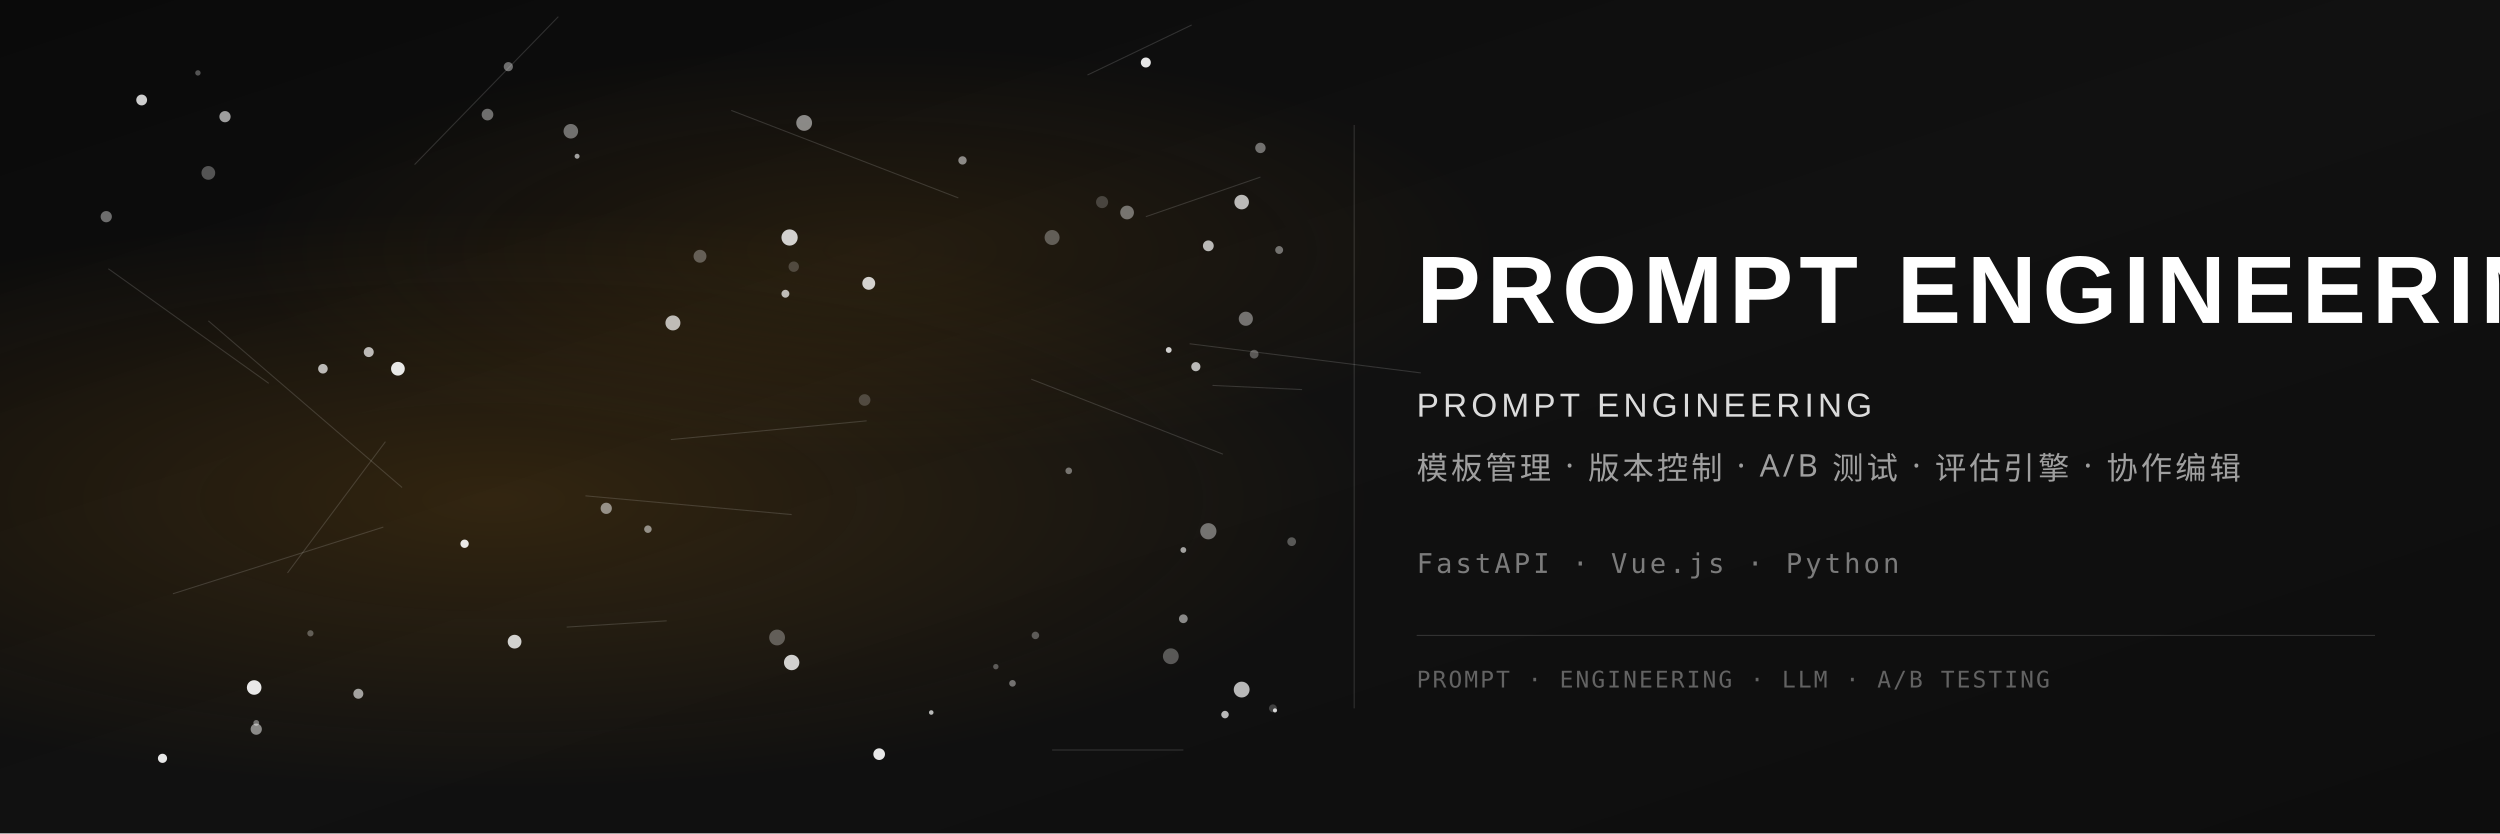
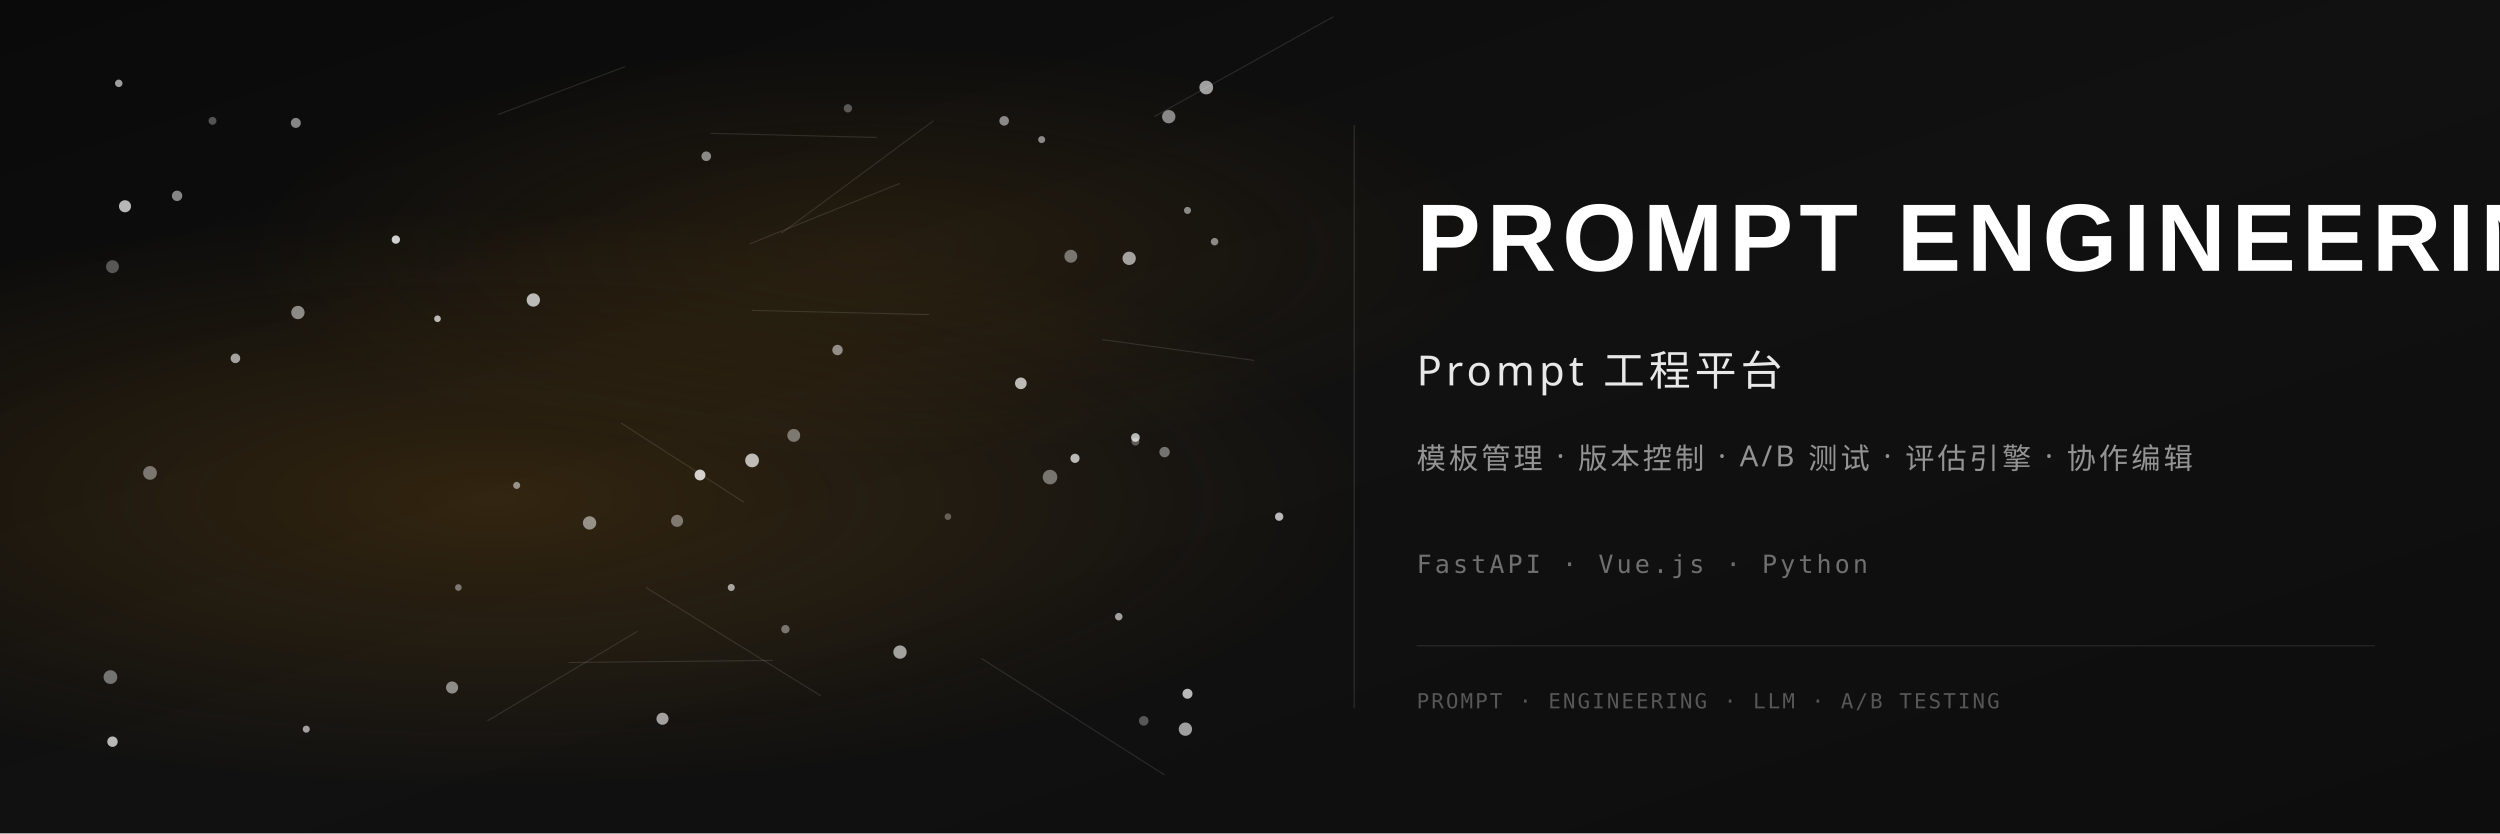
<svg xmlns="http://www.w3.org/2000/svg" viewBox="0 0 1200 400" width="1200" height="400">
  <defs>
    <linearGradient id="bg" x1="0%" y1="0%" x2="100%" y2="100%">
      <stop offset="0%" style="stop-color:#0a0a0a" />
      <stop offset="50%" style="stop-color:#111111" />
      <stop offset="100%" style="stop-color:#0d0d0d" />
    </linearGradient>
    <radialGradient id="glow1" cx="20%" cy="60%" r="35%">
      <stop offset="0%" style="stop-color:#F39C12;stop-opacity:0.15" />
      <stop offset="100%" style="stop-color:#F39C12;stop-opacity:0" />
    </radialGradient>
    <radialGradient id="glow2" cx="35%" cy="30%" r="25%">
      <stop offset="0%" style="stop-color:#F39C12;stop-opacity:0.1" />
      <stop offset="100%" style="stop-color:#F39C12;stop-opacity:0" />
    </radialGradient>
  </defs>
  <rect width="1200" height="400" fill="url(#bg)" />
  <rect width="1200" height="400" fill="url(#glow1)" />
  <rect width="1200" height="400" fill="url(#glow2)" />
-   <circle cx="78" cy="364" r="2.2" fill="white" opacity="0.9" />
-   <circle cx="529" cy="97" r="2.9" fill="white" opacity="0.2" />
-   <circle cx="620" cy="260" r="2.1" fill="white" opacity="0.3" />
-   <circle cx="274" cy="63" r="3.5" fill="white" opacity="0.4" />
-   <circle cx="123" cy="350" r="2.7" fill="white" opacity="0.5" />
-   <circle cx="588" cy="343" r="1.8" fill="white" opacity="0.7" />
-   <circle cx="155" cy="177" r="2.3" fill="white" opacity="0.7" />
-   <circle cx="417" cy="136" r="3.1" fill="white" opacity="0.8" />
-   <circle cx="462" cy="77" r="2.0" fill="white" opacity="0.5" />
-   <circle cx="447" cy="342" r="1.1" fill="white" opacity="0.7" />
-   <circle cx="311" cy="254" r="1.8" fill="white" opacity="0.5" />
-   <circle cx="291" cy="244" r="2.7" fill="white" opacity="0.5" />
-   <circle cx="561" cy="168" r="1.4" fill="white" opacity="0.8" />
-   <circle cx="596" cy="97" r="3.5" fill="white" opacity="0.7" />
-   <circle cx="336" cy="123" r="3.1" fill="white" opacity="0.3" />
-   <circle cx="568" cy="297" r="2.1" fill="white" opacity="0.5" />
-   <circle cx="486" cy="328" r="1.6" fill="white" opacity="0.4" />
-   <circle cx="605" cy="71" r="2.5" fill="white" opacity="0.4" />
-   <circle cx="612" cy="341" r="1.0" fill="white" opacity="0.8" />
-   <circle cx="513" cy="226" r="1.6" fill="white" opacity="0.4" />
-   <circle cx="172" cy="333" r="2.4" fill="white" opacity="0.6" />
-   <circle cx="602" cy="170" r="2.1" fill="white" opacity="0.3" />
-   <circle cx="380" cy="318" r="3.7" fill="white" opacity="0.8" />
-   <circle cx="323" cy="155" r="3.6" fill="white" opacity="0.7" />
-   <circle cx="108" cy="56" r="2.7" fill="white" opacity="0.6" />
-   <circle cx="386" cy="59" r="3.8" fill="white" opacity="0.5" />
-   <circle cx="505" cy="114" r="3.6" fill="white" opacity="0.3" />
-   <circle cx="574" cy="176" r="2.2" fill="white" opacity="0.7" />
-   <circle cx="95" cy="35" r="1.3" fill="white" opacity="0.3" />
-   <circle cx="234" cy="55" r="2.8" fill="white" opacity="0.4" />
-   <circle cx="422" cy="362" r="2.8" fill="white" opacity="0.9" />
-   <circle cx="244" cy="32" r="2.2" fill="white" opacity="0.4" />
-   <circle cx="568" cy="264" r="1.4" fill="white" opacity="0.6" />
-   <circle cx="51" cy="104" r="2.7" fill="white" opacity="0.4" />
-   <circle cx="381" cy="128" r="2.5" fill="white" opacity="0.2" />
-   <circle cx="415" cy="192" r="2.8" fill="white" opacity="0.2" />
-   <circle cx="123" cy="347" r="1.4" fill="white" opacity="0.4" />
-   <circle cx="550" cy="30" r="2.4" fill="white" opacity="0.9" />
-   <circle cx="247" cy="308" r="3.3" fill="white" opacity="0.8" />
-   <circle cx="598" cy="153" r="3.4" fill="white" opacity="0.4" />
-   <circle cx="149" cy="304" r="1.5" fill="white" opacity="0.3" />
-   <circle cx="497" cy="305" r="1.8" fill="white" opacity="0.3" />
-   <circle cx="580" cy="118" r="2.6" fill="white" opacity="0.7" />
-   <circle cx="68" cy="48" r="2.6" fill="white" opacity="0.8" />
-   <circle cx="177" cy="169" r="2.4" fill="white" opacity="0.7" />
-   <circle cx="377" cy="141" r="1.9" fill="white" opacity="0.7" />
-   <circle cx="580" cy="255" r="3.9" fill="white" opacity="0.4" />
-   <circle cx="562" cy="315" r="3.8" fill="white" opacity="0.3" />
-   <circle cx="611" cy="340" r="1.9" fill="white" opacity="0.2" />
-   <circle cx="379" cy="114" r="3.9" fill="white" opacity="0.8" />
-   <circle cx="277" cy="75" r="1.2" fill="white" opacity="0.6" />
-   <circle cx="191" cy="177" r="3.3" fill="white" opacity="0.9" />
-   <circle cx="596" cy="331" r="3.8" fill="white" opacity="0.7" />
-   <circle cx="614" cy="120" r="1.9" fill="white" opacity="0.4" />
-   <circle cx="122" cy="330" r="3.5" fill="white" opacity="0.9" />
-   <circle cx="478" cy="320" r="1.3" fill="white" opacity="0.3" />
-   <circle cx="100" cy="83" r="3.3" fill="white" opacity="0.3" />
-   <circle cx="541" cy="102" r="3.3" fill="white" opacity="0.4" />
-   <circle cx="373" cy="306" r="3.8" fill="white" opacity="0.3" />
-   <circle cx="223" cy="261" r="2.0" fill="white" opacity="0.9" />
-   <line x1="571" y1="165" x2="682" y2="179" stroke="white" stroke-width="0.5" opacity="0.15" />
-   <line x1="495" y1="182" x2="587" y2="218" stroke="white" stroke-width="0.5" opacity="0.15" />
-   <line x1="272" y1="301" x2="320" y2="298" stroke="white" stroke-width="0.5" opacity="0.15" />
-   <line x1="199" y1="79" x2="268" y2="8" stroke="white" stroke-width="0.5" opacity="0.15" />
-   <line x1="582" y1="185" x2="625" y2="187" stroke="white" stroke-width="0.5" opacity="0.15" />
-   <line x1="52" y1="129" x2="129" y2="184" stroke="white" stroke-width="0.5" opacity="0.15" />
-   <line x1="322" y1="211" x2="416" y2="202" stroke="white" stroke-width="0.5" opacity="0.15" />
-   <line x1="83" y1="285" x2="184" y2="253" stroke="white" stroke-width="0.5" opacity="0.15" />
-   <line x1="138" y1="275" x2="185" y2="212" stroke="white" stroke-width="0.5" opacity="0.15" />
-   <line x1="351" y1="53" x2="460" y2="95" stroke="white" stroke-width="0.5" opacity="0.15" />
-   <line x1="550" y1="104" x2="605" y2="85" stroke="white" stroke-width="0.5" opacity="0.15" />
-   <line x1="281" y1="238" x2="380" y2="247" stroke="white" stroke-width="0.5" opacity="0.15" />
-   <line x1="522" y1="36" x2="572" y2="12" stroke="white" stroke-width="0.5" opacity="0.15" />
-   <line x1="100" y1="154" x2="193" y2="234" stroke="white" stroke-width="0.5" opacity="0.15" />
-   <line x1="505" y1="360" x2="568" y2="360" stroke="white" stroke-width="0.5" opacity="0.15" />
+   <circle cx="500" cy="67" r="1.7" fill="white" opacity="0.5" />
+   <circle cx="85" cy="94" r="2.5" fill="white" opacity="0.5" />
+   <circle cx="561" cy="56" r="3.2" fill="white" opacity="0.5" />
+   <circle cx="570" cy="101" r="1.7" fill="white" opacity="0.5" />
+   <circle cx="542" cy="124" r="3.2" fill="white" opacity="0.6" />
+   <circle cx="482" cy="58" r="2.3" fill="white" opacity="0.5" />
+   <circle cx="504" cy="229" r="3.5" fill="white" opacity="0.4" />
+   <circle cx="54" cy="128" r="3.1" fill="white" opacity="0.3" />
+   <circle cx="102" cy="58" r="1.9" fill="white" opacity="0.3" />
+   <circle cx="579" cy="42" r="3.3" fill="white" opacity="0.6" />
+   <circle cx="147" cy="350" r="1.7" fill="white" opacity="0.6" />
+   <circle cx="60" cy="99" r="2.9" fill="white" opacity="0.7" />
+   <circle cx="143" cy="150" r="3.2" fill="white" opacity="0.5" />
+   <circle cx="142" cy="59" r="2.4" fill="white" opacity="0.5" />
+   <circle cx="57" cy="40" r="1.8" fill="white" opacity="0.6" />
+   <circle cx="54" cy="356" r="2.5" fill="white" opacity="0.7" />
+   <circle cx="351" cy="282" r="1.7" fill="white" opacity="0.6" />
+   <circle cx="53" cy="325" r="3.3" fill="white" opacity="0.4" />
+   <circle cx="614" cy="248" r="2.0" fill="white" opacity="0.7" />
+   <circle cx="381" cy="209" r="3.1" fill="white" opacity="0.4" />
+   <circle cx="402" cy="168" r="2.5" fill="white" opacity="0.5" />
+   <circle cx="545" cy="210" r="2.1" fill="white" opacity="0.7" />
+   <circle cx="220" cy="282" r="1.6" fill="white" opacity="0.4" />
+   <circle cx="545" cy="212" r="1.9" fill="white" opacity="0.3" />
+   <circle cx="113" cy="172" r="2.3" fill="white" opacity="0.6" />
+   <circle cx="377" cy="302" r="2.0" fill="white" opacity="0.4" />
+   <circle cx="339" cy="75" r="2.3" fill="white" opacity="0.5" />
+   <circle cx="361" cy="221" r="3.3" fill="white" opacity="0.7" />
+   <circle cx="336" cy="228" r="2.6" fill="white" opacity="0.8" />
+   <circle cx="432" cy="313" r="3.2" fill="white" opacity="0.6" />
+   <circle cx="516" cy="220" r="2.2" fill="white" opacity="0.7" />
+   <circle cx="559" cy="217" r="2.5" fill="white" opacity="0.4" />
+   <circle cx="217" cy="330" r="2.9" fill="white" opacity="0.5" />
+   <circle cx="72" cy="227" r="3.3" fill="white" opacity="0.4" />
+   <circle cx="256" cy="144" r="3.2" fill="white" opacity="0.7" />
+   <circle cx="514" cy="123" r="3.1" fill="white" opacity="0.4" />
+   <circle cx="190" cy="115" r="2.0" fill="white" opacity="0.8" />
+   <circle cx="570" cy="333" r="2.4" fill="white" opacity="0.7" />
+   <circle cx="210" cy="153" r="1.6" fill="white" opacity="0.7" />
+   <circle cx="248" cy="233" r="1.7" fill="white" opacity="0.5" />
+   <circle cx="490" cy="184" r="2.8" fill="white" opacity="0.7" />
+   <circle cx="283" cy="251" r="3.2" fill="white" opacity="0.5" />
+   <circle cx="549" cy="346" r="2.3" fill="white" opacity="0.3" />
+   <circle cx="537" cy="296" r="1.8" fill="white" opacity="0.6" />
+   <circle cx="318" cy="345" r="2.9" fill="white" opacity="0.6" />
+   <circle cx="455" cy="248" r="1.6" fill="white" opacity="0.3" />
+   <circle cx="569" cy="350" r="3.2" fill="white" opacity="0.6" />
+   <circle cx="407" cy="52" r="2.0" fill="white" opacity="0.3" />
+   <circle cx="325" cy="250" r="2.9" fill="white" opacity="0.4" />
+   <circle cx="583" cy="116" r="1.8" fill="white" opacity="0.5" />
+   <line x1="234" y1="346" x2="306" y2="303" stroke="white" stroke-width="0.5" opacity="0.12" />
+   <line x1="298" y1="203" x2="357" y2="241" stroke="white" stroke-width="0.5" opacity="0.12" />
+   <line x1="554" y1="56" x2="640" y2="8" stroke="white" stroke-width="0.5" opacity="0.12" />
+   <line x1="361" y1="149" x2="446" y2="151" stroke="white" stroke-width="0.5" opacity="0.12" />
+   <line x1="360" y1="117" x2="432" y2="88" stroke="white" stroke-width="0.5" opacity="0.12" />
+   <line x1="310" y1="282" x2="394" y2="334" stroke="white" stroke-width="0.5" opacity="0.12" />
+   <line x1="471" y1="316" x2="559" y2="372" stroke="white" stroke-width="0.5" opacity="0.12" />
+   <line x1="529" y1="163" x2="602" y2="173" stroke="white" stroke-width="0.5" opacity="0.12" />
+   <line x1="273" y1="318" x2="371" y2="317" stroke="white" stroke-width="0.5" opacity="0.12" />
+   <line x1="239" y1="55" x2="300" y2="32" stroke="white" stroke-width="0.5" opacity="0.12" />
+   <line x1="375" y1="112" x2="448" y2="58" stroke="white" stroke-width="0.5" opacity="0.12" />
+   <line x1="341" y1="64" x2="421" y2="66" stroke="white" stroke-width="0.5" opacity="0.12" />
  <line x1="650" y1="60" x2="650" y2="340" stroke="white" stroke-width="0.5" opacity="0.15" />
-   <text x="680" y="155" font-family="'SF Pro Display','Helvetica Neue',Arial,sans-serif" font-size="46" font-weight="800" fill="white" letter-spacing="3">PROMPT ENGINEERING</text>
-   <text x="680" y="200" font-family="'SF Pro Display','Helvetica Neue',Arial,sans-serif" font-size="16" font-weight="400" fill="white" opacity="0.85" letter-spacing="2">PROMPT ENGINEERING</text>
-   <text x="680" y="230" font-family="'Noto Sans SC','PingFang SC','Microsoft YaHei',sans-serif" font-size="15" font-weight="300" fill="white" opacity="0.6" letter-spacing="1.5">模板管理 · 版本控制 · A/B 测试 · 评估引擎 · 协作编辑</text>
-   <text x="680" y="275" font-family="'SF Mono','Fira Code','Consolas',monospace" font-size="13" fill="white" opacity="0.45" letter-spacing="1.5">FastAPI · Vue.js · Python</text>
-   <line x1="680" y1="305" x2="1140" y2="305" stroke="white" stroke-width="0.5" opacity="0.15" />
-   <text x="680" y="330" font-family="'SF Mono','Fira Code','Consolas',monospace" font-size="11" fill="white" opacity="0.35" letter-spacing="1">PROMPT · ENGINEERING · LLM · A/B TESTING</text>
+   <text x="680" y="130" font-family="'SF Pro Display','Helvetica Neue',Arial,sans-serif" font-size="46" font-weight="800" fill="white" letter-spacing="3">PROMPT ENGINEERING</text>
+   <text x="680" y="185" font-family="'Noto Sans SC','PingFang SC','Microsoft YaHei',sans-serif" font-size="20" font-weight="500" fill="white" opacity="0.9" letter-spacing="2">Prompt 工程平台</text>
+   <text x="680" y="225" font-family="'Noto Sans SC','PingFang SC','Microsoft YaHei',sans-serif" font-size="14" font-weight="300" fill="white" opacity="0.55" letter-spacing="1.5">模板管理 · 版本控制 · A/B 测试 · 评估引擎 · 协作编辑</text>
+   <text x="680" y="275" font-family="'SF Mono','Fira Code','Consolas',monospace" font-size="12" fill="white" opacity="0.4" letter-spacing="1.5">FastAPI · Vue.js · Python</text>
+   <line x1="680" y1="310" x2="1140" y2="310" stroke="white" stroke-width="0.5" opacity="0.12" />
+   <text x="680" y="340" font-family="'SF Mono','Fira Code','Consolas',monospace" font-size="10" fill="white" opacity="0.3" letter-spacing="1">PROMPT · ENGINEERING · LLM · A/B TESTING</text>
</svg>
